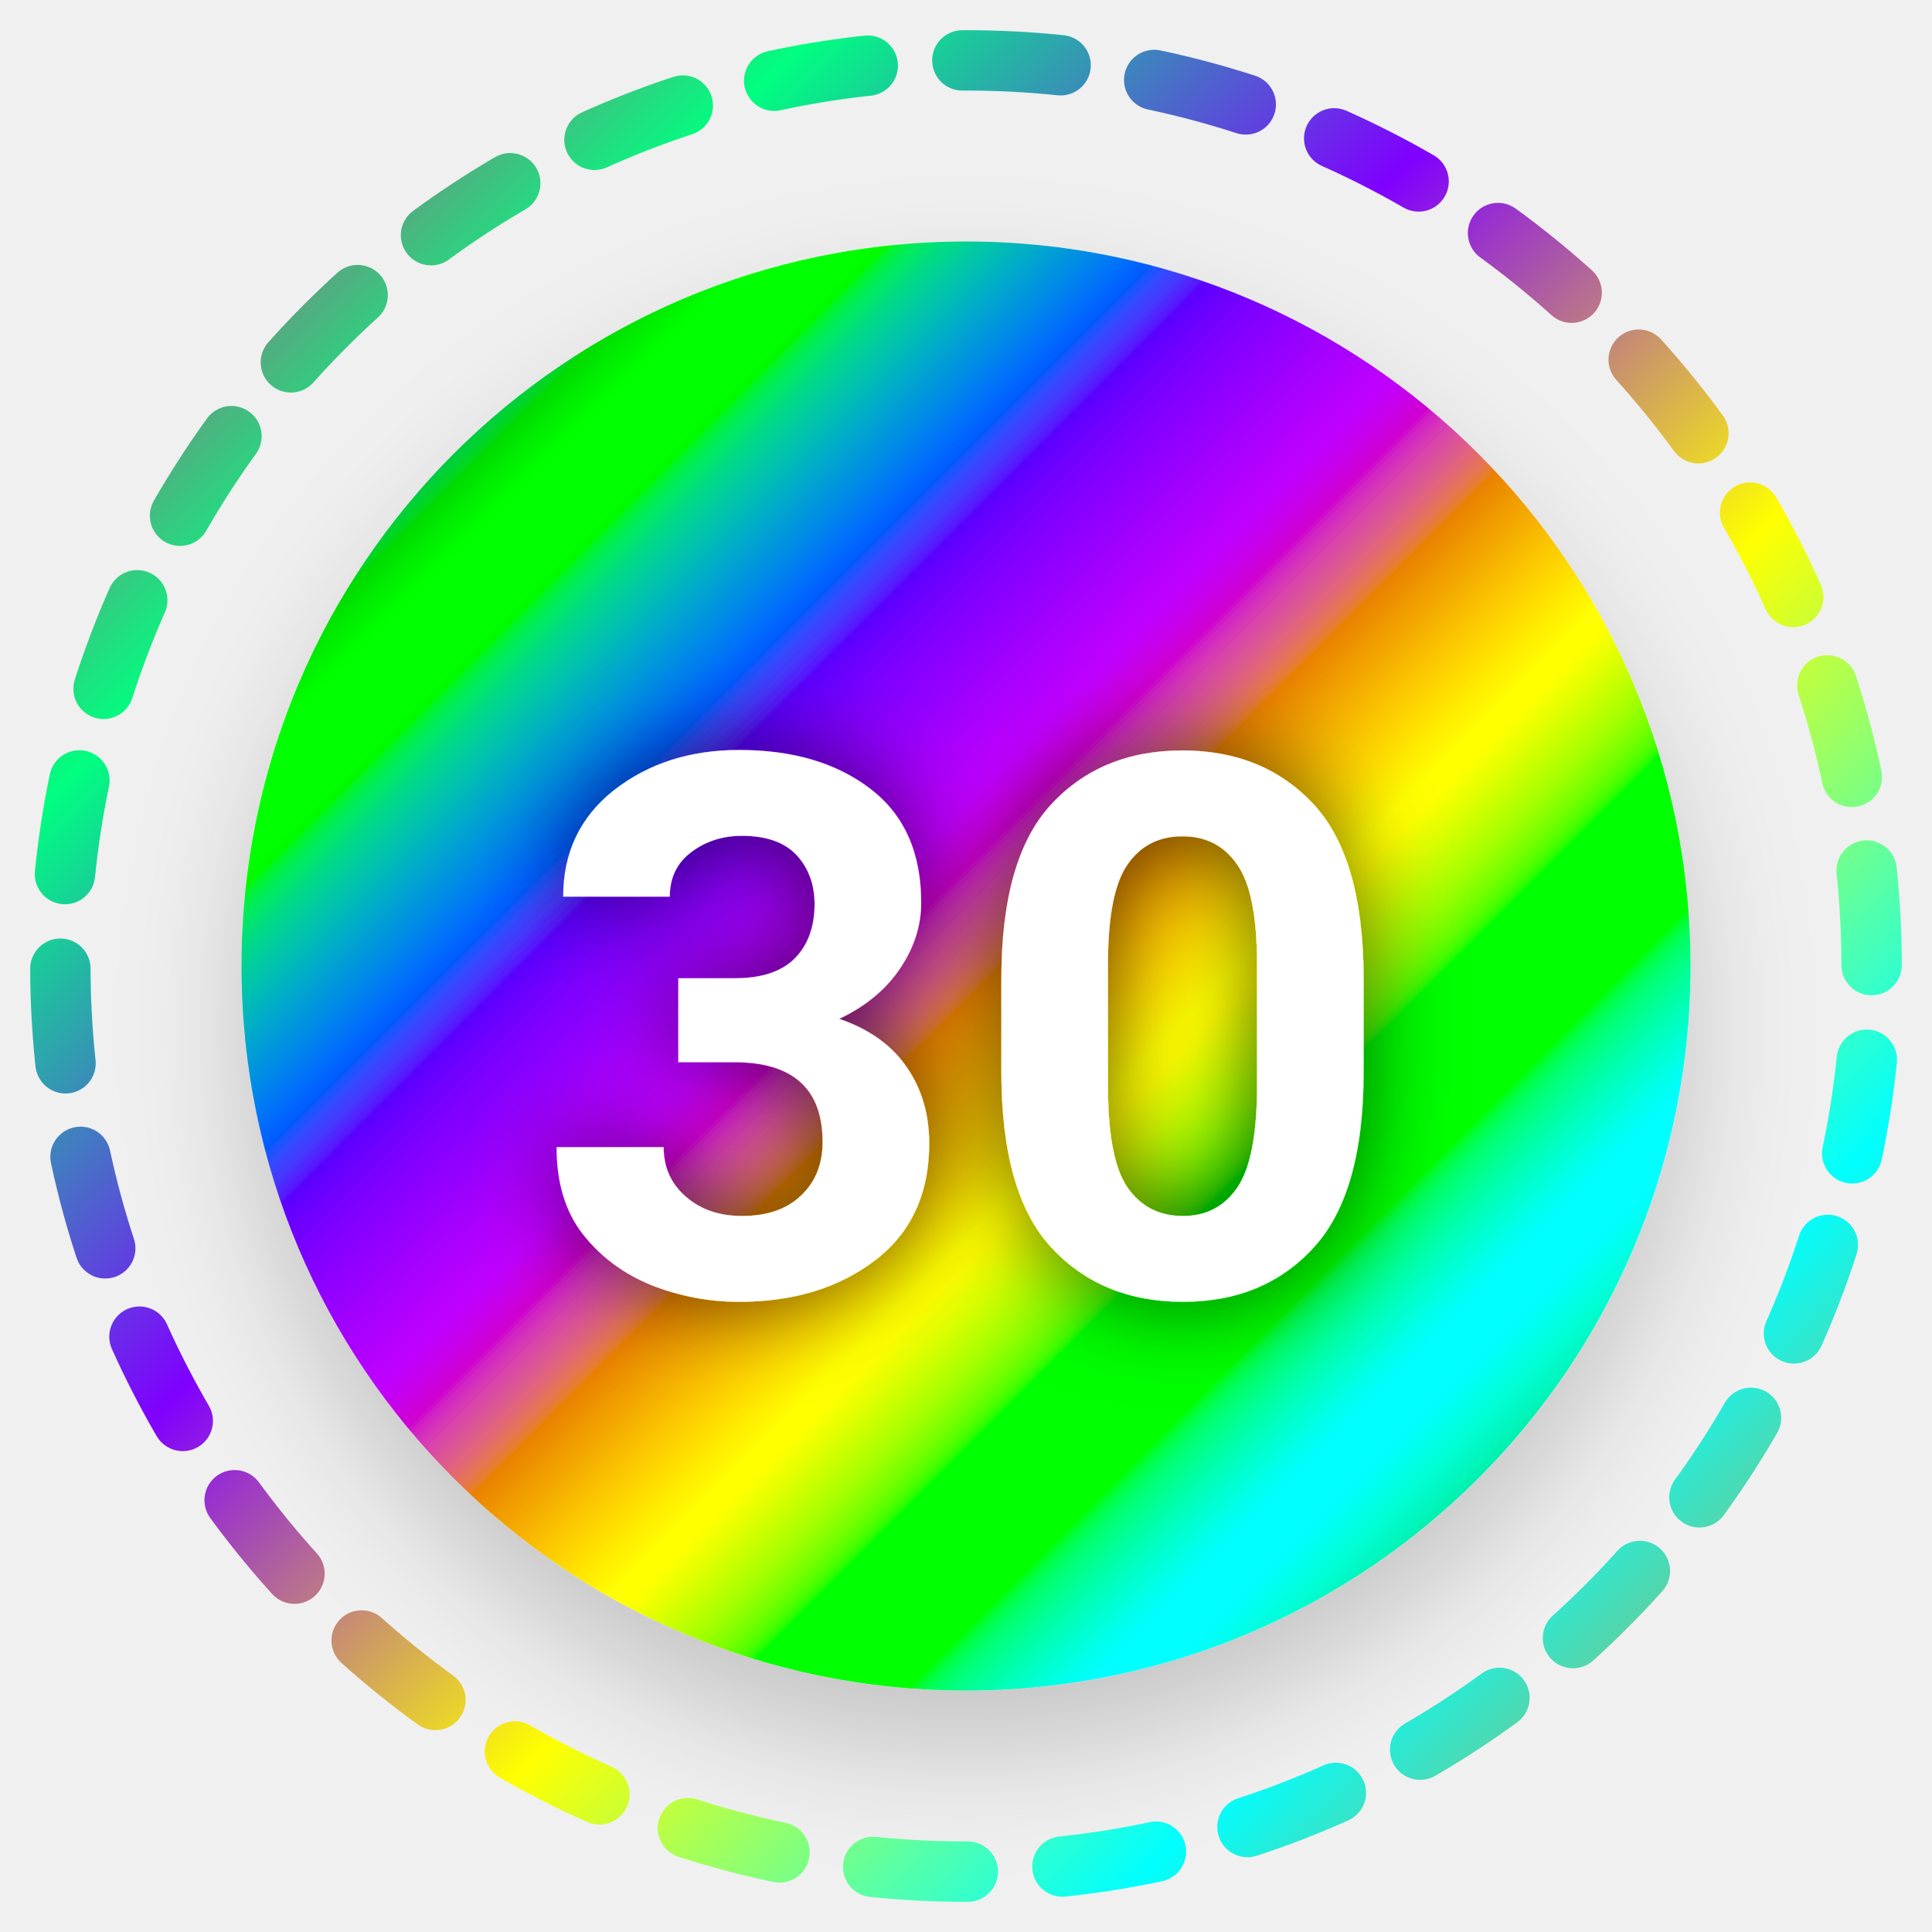
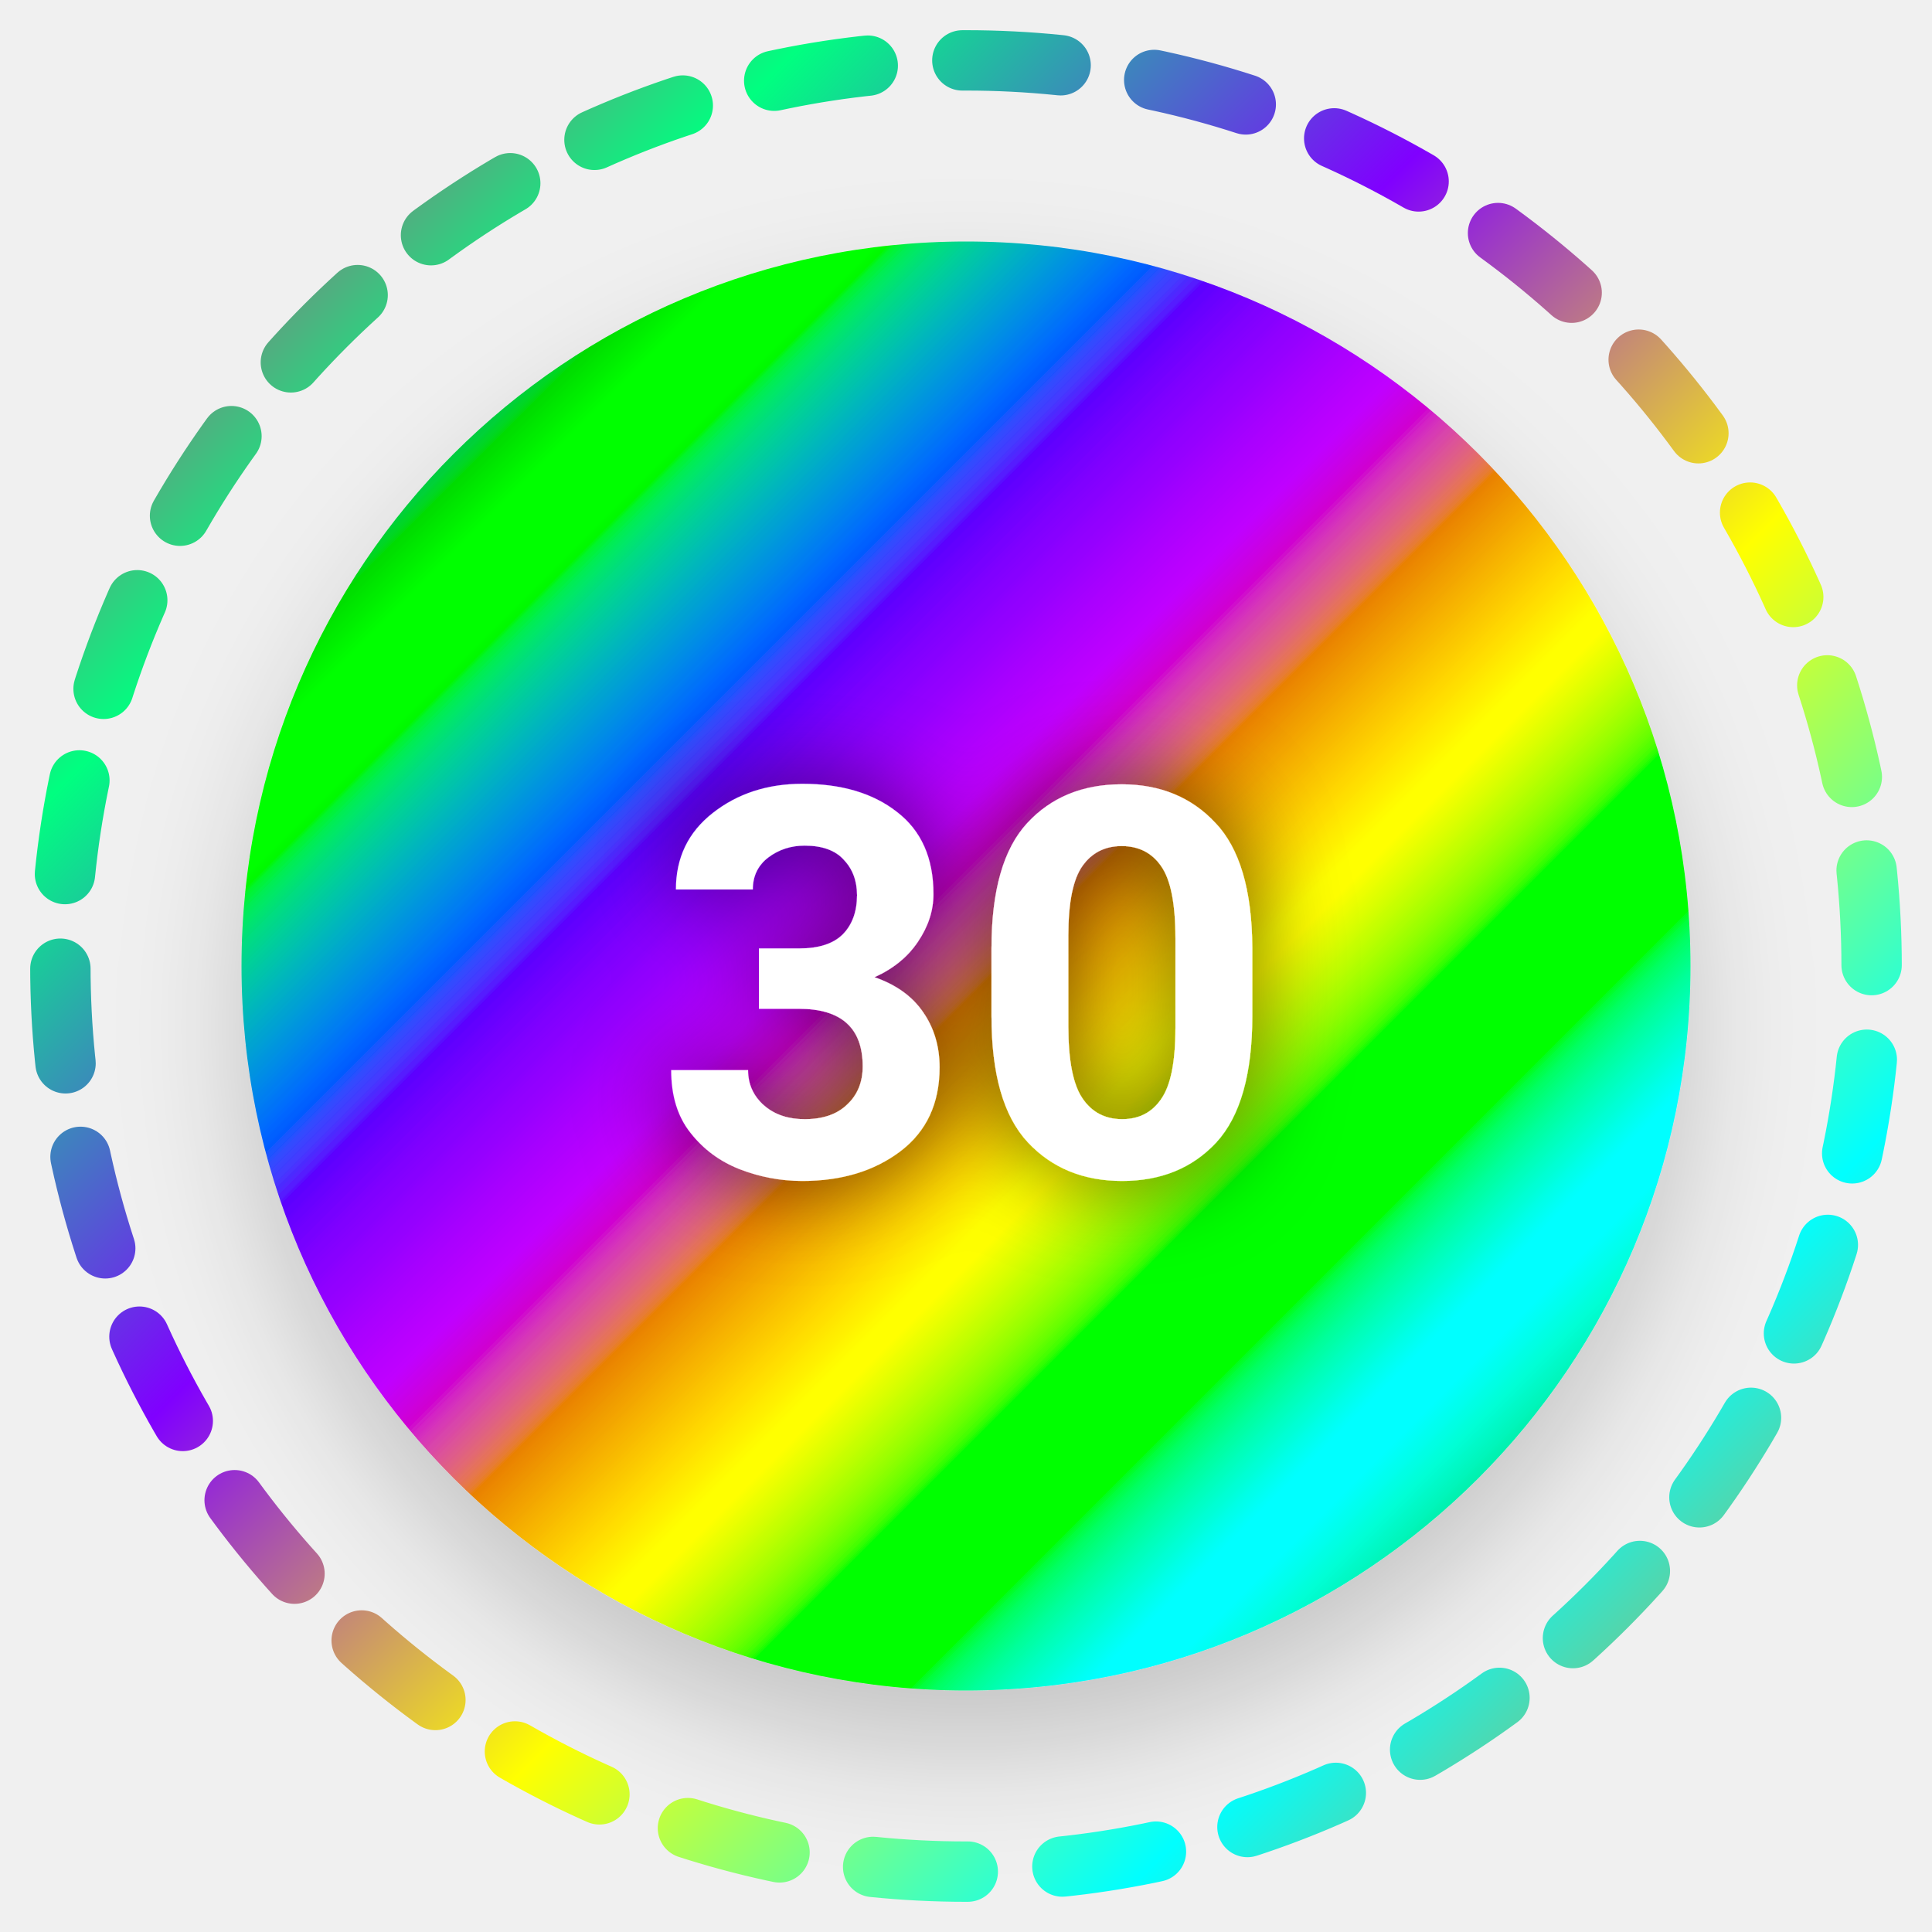
<svg xmlns="http://www.w3.org/2000/svg" width="64" height="64" viewBox="0 0 64 64" role="img" aria-label="Level 30">
  <defs>
    <linearGradient id="ring" x1="0" y1="0" x2="1" y2="1">
      <stop offset="0%" stop-color="#B87333" />
      <stop offset="100%" stop-color="#D18E52" />
    </linearGradient>
    <linearGradient id="inner" x1="0" y1="0" x2="1" y2="1">
      <stop offset="0%" stop-color="#ff0080" />
      <stop offset="20%" stop-color="#00ff80" />
      <stop offset="40%" stop-color="#8000ff" />
      <stop offset="60%" stop-color="#ffff00" />
      <stop offset="80%" stop-color="#00ffff" />
      <stop offset="100%" stop-color="#ff8000" />
    </linearGradient>
    <filter id="shadow" x="-20%" y="-20%" width="140%" height="140%">
      <feDropShadow dx="0" dy="2" stdDeviation="2" flood-color="#000" flood-opacity=".18" />
    </filter>
    <filter id="saturation" x="-20%" y="-20%" width="140%" height="140%">
      <feColorMatrix type="saturate" values="2.0" />
    </filter>
    <filter id="text-shadow" x="-50%" y="-50%" width="200%" height="200%">
      <feDropShadow dx="0" dy="0" stdDeviation="1.5" flood-color="#000" flood-opacity="0.6" />
    </filter>
  </defs>
  <g filter="url(#shadow)">
    <circle cx="32" cy="32" r="24" fill="url(#inner)" filter="url(#saturation)" />
  </g>
-   <text x="32" y="36" font-family="'Segoe UI', 'Roboto', 'Helvetica Neue', Arial, sans-serif" font-size="25" font-weight="700" text-anchor="middle" dominant-baseline="middle" fill="#ffffff" filter="url(#text-shadow)">30</text>
+   <text x="32" y="34" font-family="'Segoe UI', 'Roboto', 'Helvetica Neue', Arial, sans-serif" font-size="150%" font-weight="700" text-anchor="middle" dominant-baseline="middle" fill="#ffffff" filter="url(#text-shadow)">30
+     </text>
  <path d="M 32 2 A 30 30 0 1 1 31.999 2" fill="none" stroke="url(#inner)" stroke-width="2" stroke-linecap="round" stroke-dasharray="3.14 3.14" />
</svg>
